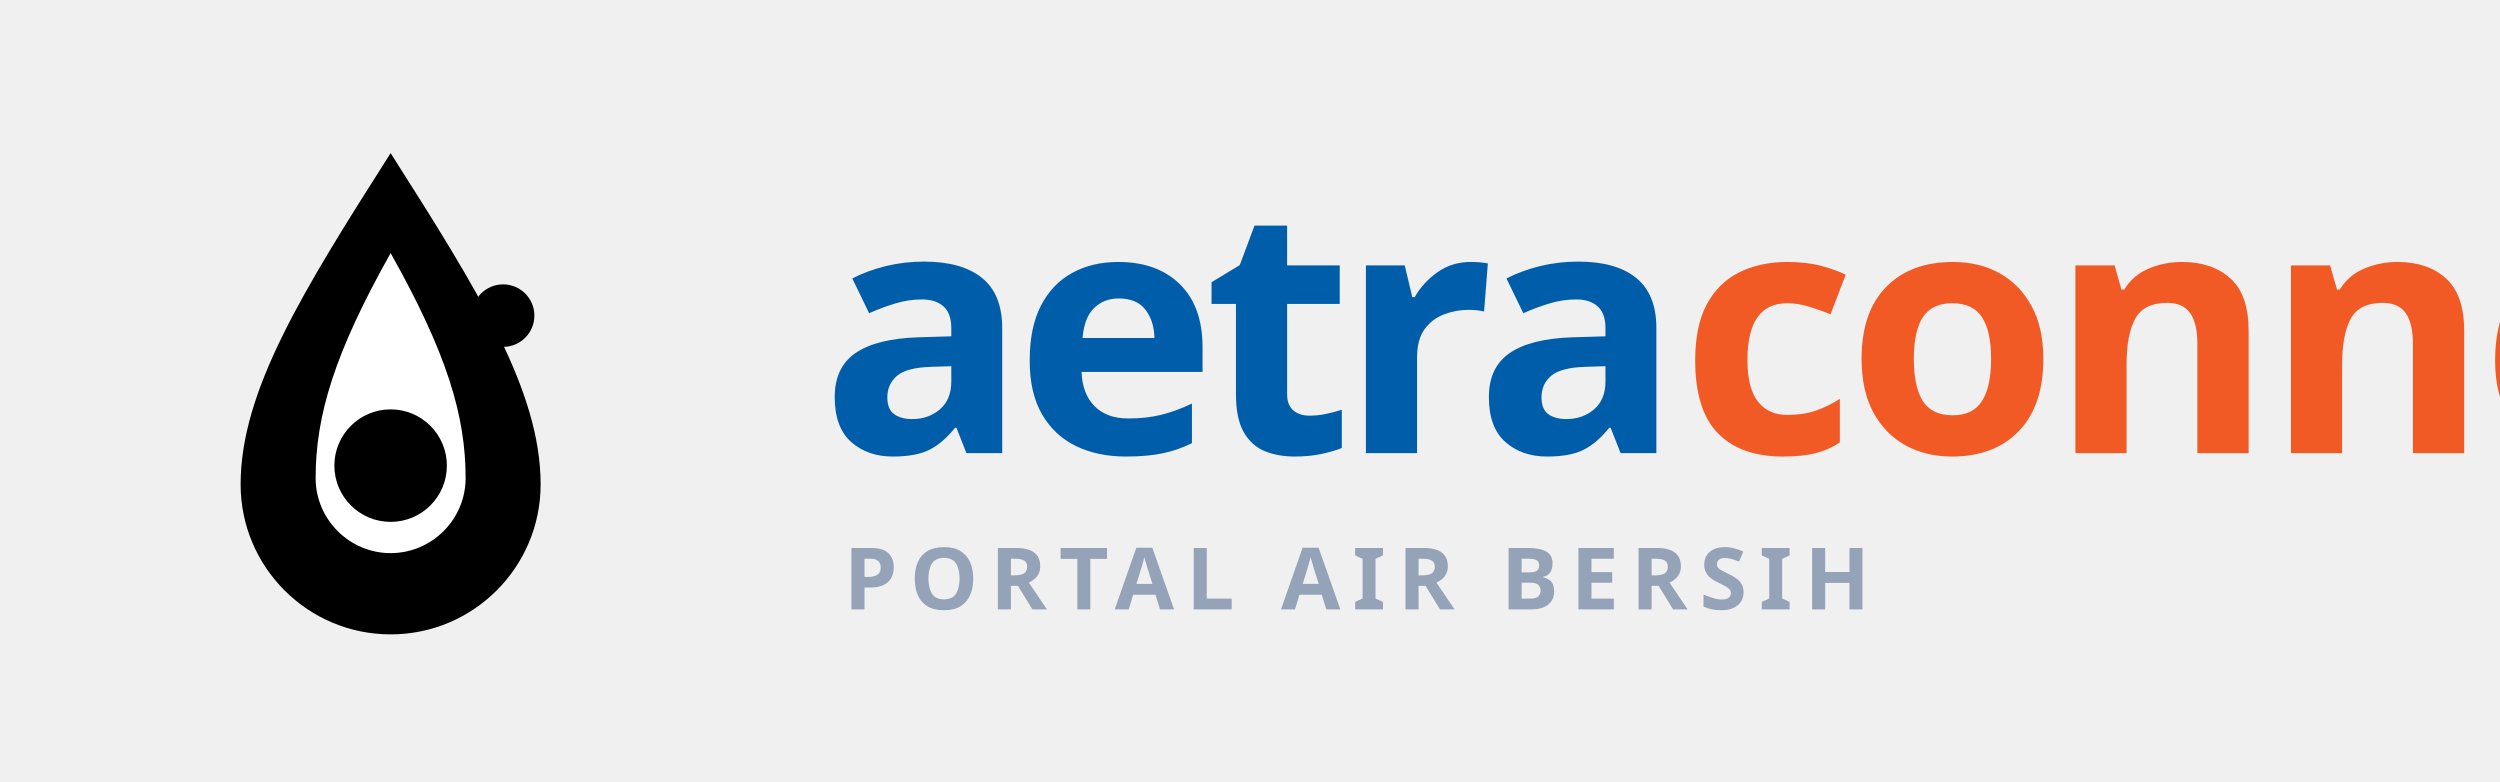
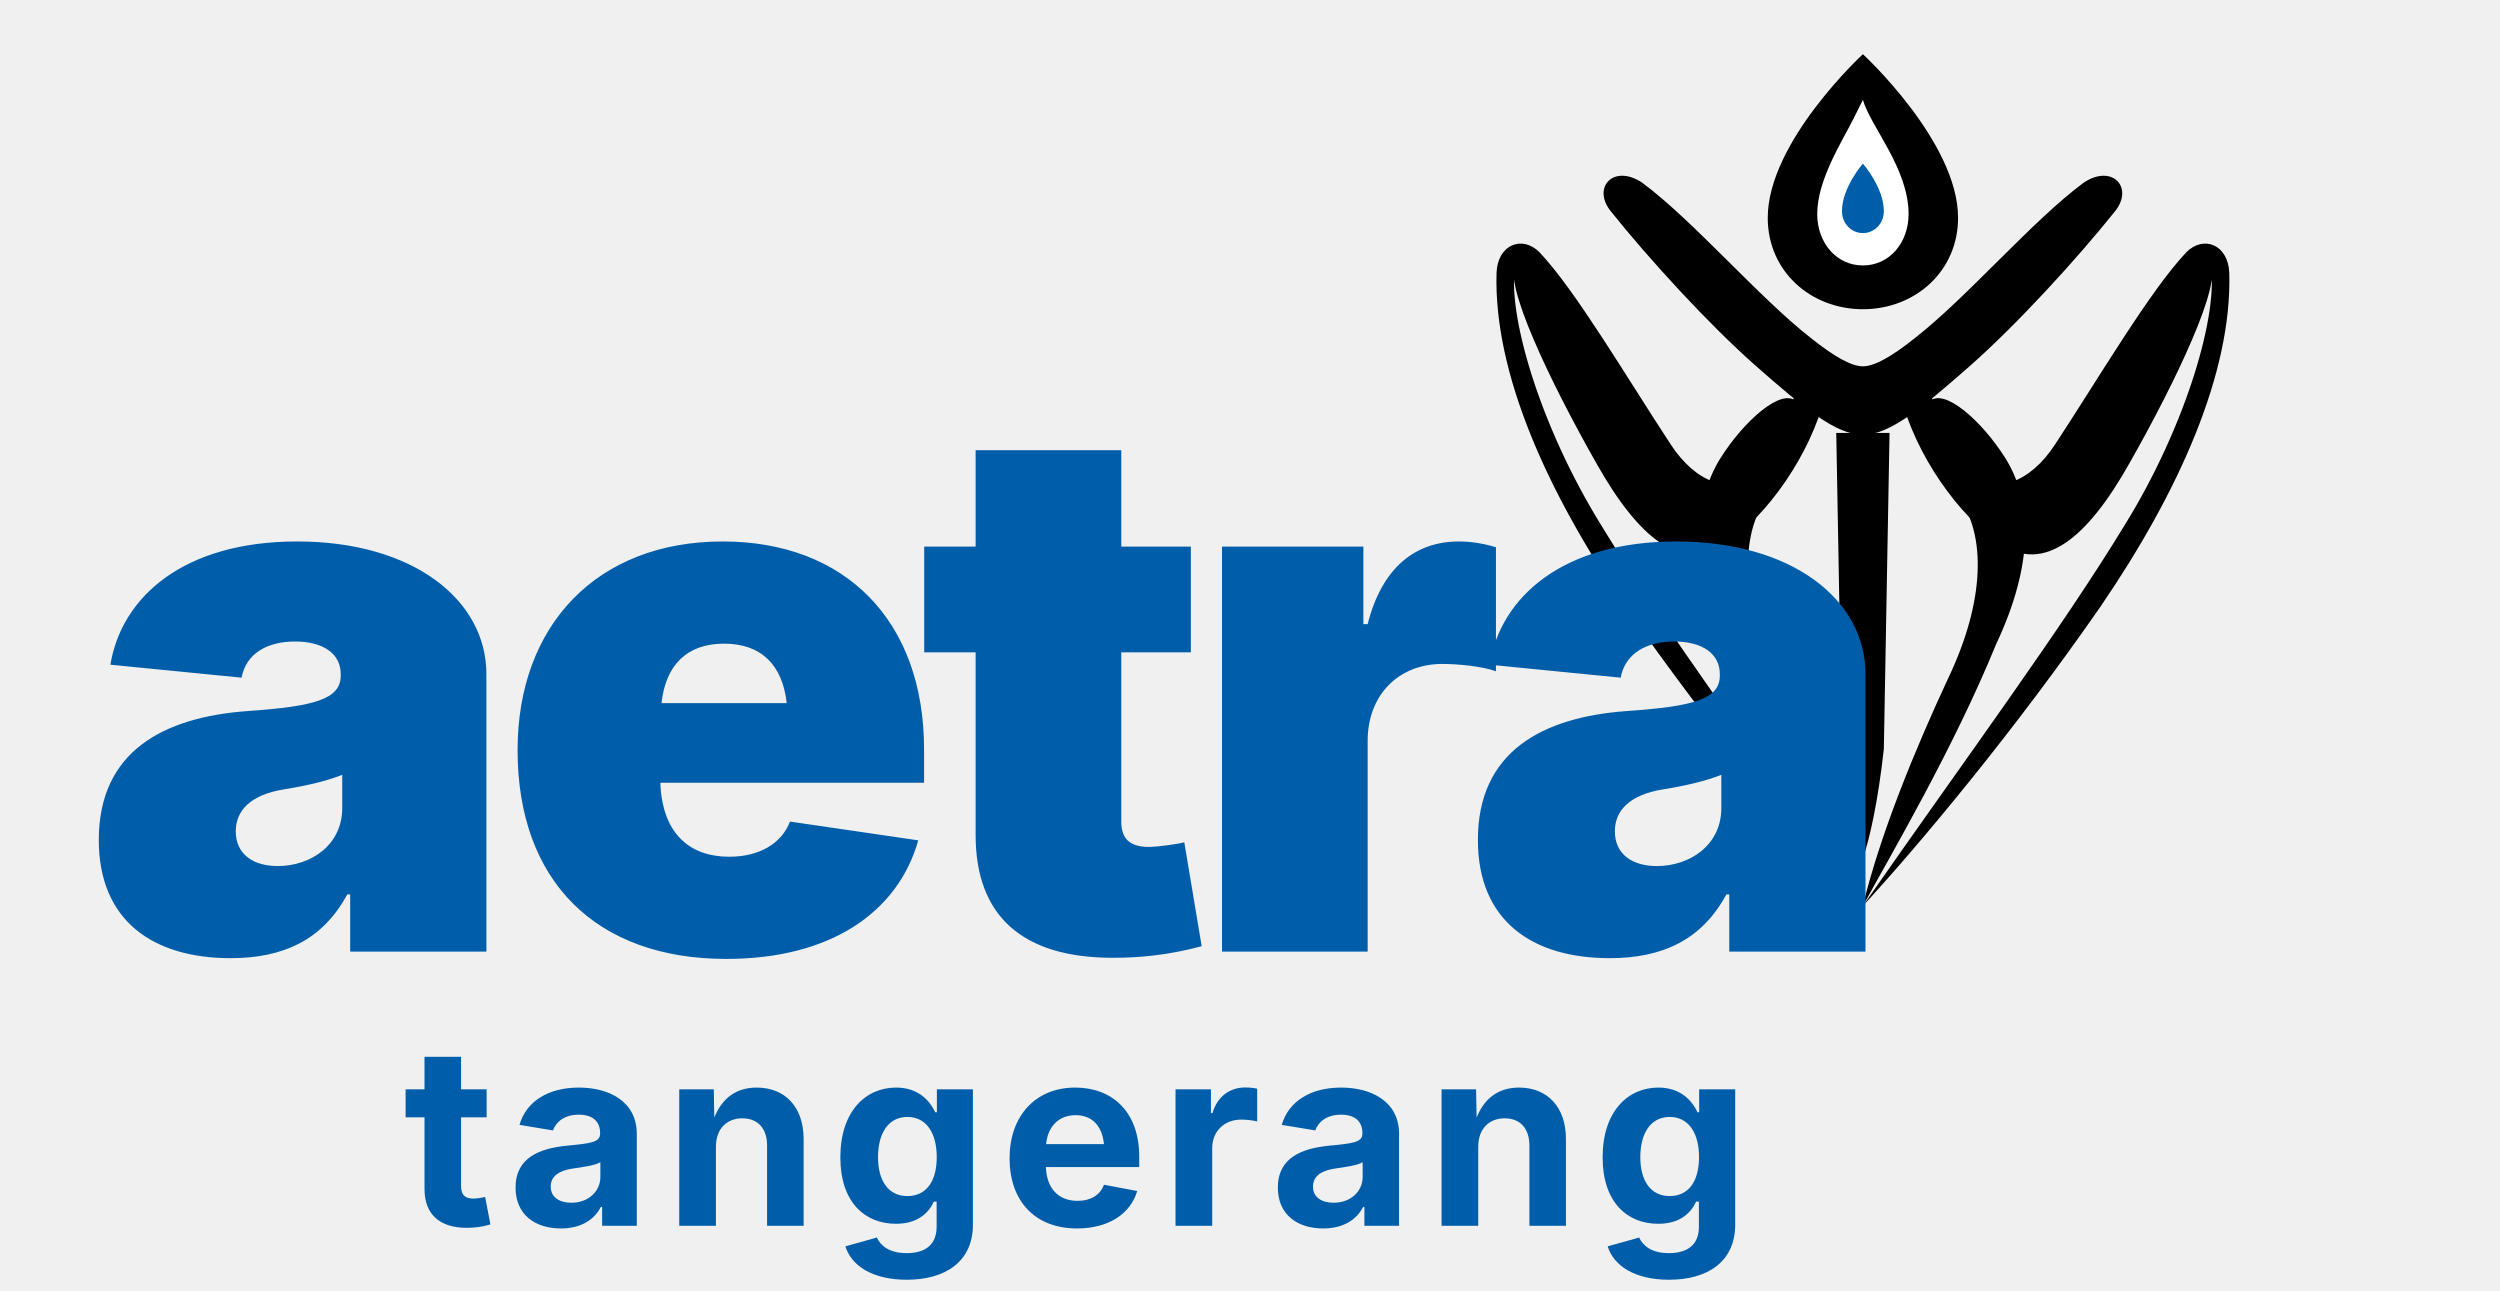
- <svg xmlns="http://www.w3.org/2000/svg" viewBox="0 0 320 100" width="100%" height="100%" fill="none">
+ <svg xmlns="http://www.w3.org/2000/svg" viewBox="0 0 310 160" width="100%" height="100%" fill="none">
  <defs>
-     <linearGradient id="logoBlue" x1="0%" y1="0%" x2="100%" y2="100%">
-       <stop offset="0%" stopColor="#007ACC" />
-       <stop offset="100%" stopColor="#005DAA" />
+     <linearGradient id="aetraOrangeFile" x1="50" y1="20" x2="50" y2="95" gradientUnits="userSpaceOnUse">
+       <stop offset="0%" stopColor="#F7721A" />
+       <stop offset="55%" stopColor="#F15A24" />
+       <stop offset="100%" stopColor="#DE4B0D" />
    </linearGradient>
-     <linearGradient id="logoOrange" x1="0%" y1="0%" x2="100%" y2="100%">
-       <stop offset="0%" stopColor="#FF7A38" />
-       <stop offset="100%" stopColor="#F15A24" />
+     <linearGradient id="aetraBlueFile" x1="50" y1="4" x2="50" y2="88" gradientUnits="userSpaceOnUse">
+       <stop offset="0%" stopColor="#0066B8" />
+       <stop offset="100%" stopColor="#005399" />
    </linearGradient>
  </defs>
-   <g transform="translate(10, 10) scale(0.8)">
-     <path d="M50 12C36 34 26 50 26 65C26 78.25 36.75 89 50 89C63.25 89 74 78.25 74 65C74 50 64 34 50 12Z" fill="url(#logoBlue)" />
-     <path d="M50 28C41 44 38 54 38 64C38 70.6 43.4 76 50 76C56.6 76 62 70.6 62 64C62 54 59 44 50 28Z" fill="#FFFFFF" />
-     <circle cx="50" cy="62" r="9" fill="url(#logoOrange)" />
-     <circle cx="68" cy="38" r="5" fill="url(#logoOrange)" />
+   <g transform="translate(172, 2) scale(1.18)">
+     <path d="M50 4C50 4 60 13.2 60 21.2C60 26.8 55.5 30.8 50 30.8C44.5 30.8 40 26.8 40 21.2C40 13.2 50 4 50 4Z" fill="url(#aetraBlueFile)" />
+     <path d="M50 8.8C50.8 11.6 54.8 16 54.8 20.8C54.8 23.8 52.8 26.2 50 26.2C47.2 26.2 45.2 23.8 45.2 20.8C45.2 17.2 47.8 13.2 49 10.8L50 8.8Z" fill="#FFFFFF" />
+     <path d="M50 15.5C50 15.5 52.2 18 52.2 20.5C52.2 21.8 51.2 22.8 50 22.8C48.8 22.8 47.8 21.8 47.8 20.5C47.8 18 50 15.5 50 15.5Z" fill="#005DAA" />
+     <path d="M50 44C47.2 44 43.8 41.2 38.8 36.8C33.8 32.4 27.5 25.5 23.5 20.5C21.5 18 23.8 15.5 26.8 17.5C32.2 21.5 39 29.5 44.5 33.8C47 35.8 48.8 36.8 50 36.8C51.2 36.8 53 35.8 55.5 33.8C61 29.5 67.8 21.5 73.2 17.5C76.2 15.5 78.5 18 76.5 20.5C72.5 25.5 66.2 32.4 61.2 36.8C56.2 41.2 52.8 44 50 44Z" fill="url(#aetraBlueFile)" />
+     <path d="M47.2 43.8L47.8 77C48.4 82.5 49.3 86.5 50 88.5C50.7 86.5 51.6 82.5 52.2 77L52.8 43.8Z" fill="url(#aetraBlueFile)" />
+     <path d="M50 93.5C44 87 34 75 25 62C16.8 50 11.2 37.5 11.5 27C11.6 24 14.2 23 16 24.8C19.8 28.8 25.2 38 29.8 45C32.4 49 36.2 50.5 38.6 47.8C41 45 42.5 39.8 44 38C45.2 36.5 46.5 37.8 46 40C44.5 46 40 52.5 35.5 55.5C31 58.5 26.5 55 22 47C17 38.2 12.2 28 13.5 26C12.5 31 16 43 22.5 53.5C29.2 64.5 39.2 78 50 93.5Z" fill="url(#aetraOrangeFile)" />
+     <path d="M50 93.5C47 88 40.5 77 36 66C32 57.5 32.2 51 35 46.5C37.5 42.5 41.5 39 43 40.5C44.5 42 43 46.5 40 50.5C37 54.5 37.2 61.5 41 69.5C44.5 77 48.2 86 50 93.5Z" fill="url(#aetraOrangeFile)" />
+     <path d="M50 93.5C56 87 66 75 75 62C83.2 50 88.8 37.5 88.5 27C88.4 24 85.8 23 84 24.8C80.2 28.8 74.8 38 70.2 45C67.6 49 63.8 50.5 61.4 47.8C59 45 57.5 39.8 56 38C54.8 36.5 53.5 37.8 54 40C55.5 46 60 52.5 64.5 55.5C69 58.5 73.5 55 78 47C83 38.2 87.8 28 86.5 26C87.5 31 84 43 77.5 53.5C70.8 64.5 60.8 78 50 93.5Z" fill="url(#aetraOrangeFile)" />
+     <path d="M50 93.5C53 88 59.5 77 64 66C68 57.5 67.8 51 65 46.5C62.5 42.5 58.5 39 57 40.5C55.5 42 57 46.5 60 50.5C63 54.5 62.8 61.5 59 69.5C55.5 77 51.8 86 50 93.5Z" fill="url(#aetraOrangeFile)" />
  </g>
-   <text x="105" y="58" fill="#005DAA" font-size="44" font-weight="900" font-family="'Nunito', 'Plus Jakarta Sans', sans-serif" letter-spacing="-0.04em">
+   <text x="10" y="118" fill="#005DAA" font-size="92" font-weight="900" font-family="'Nunito', 'Arial Rounded MT Bold', 'VAG Rounded', -apple-system, sans-serif" letter-spacing="-0.038em">
    aetra
  </text>
-   <text x="215" y="58" fill="#F15A24" font-size="44" font-weight="900" font-family="'Plus Jakarta Sans', sans-serif" letter-spacing="-0.03em">
-     connect
-   </text>
-   <text x="108" y="78" fill="#94A3B8" font-size="11" font-weight="700" font-family="'Plus Jakarta Sans', sans-serif" letter-spacing="0.14em">
-     PORTAL AIR BERSIH
+   <text x="50" y="152" fill="#005DAA" font-size="31" font-weight="700" font-family="'Nunito', 'Plus Jakarta Sans', -apple-system, sans-serif" letter-spacing="0.045em">
+     tangerang
  </text>
</svg>
